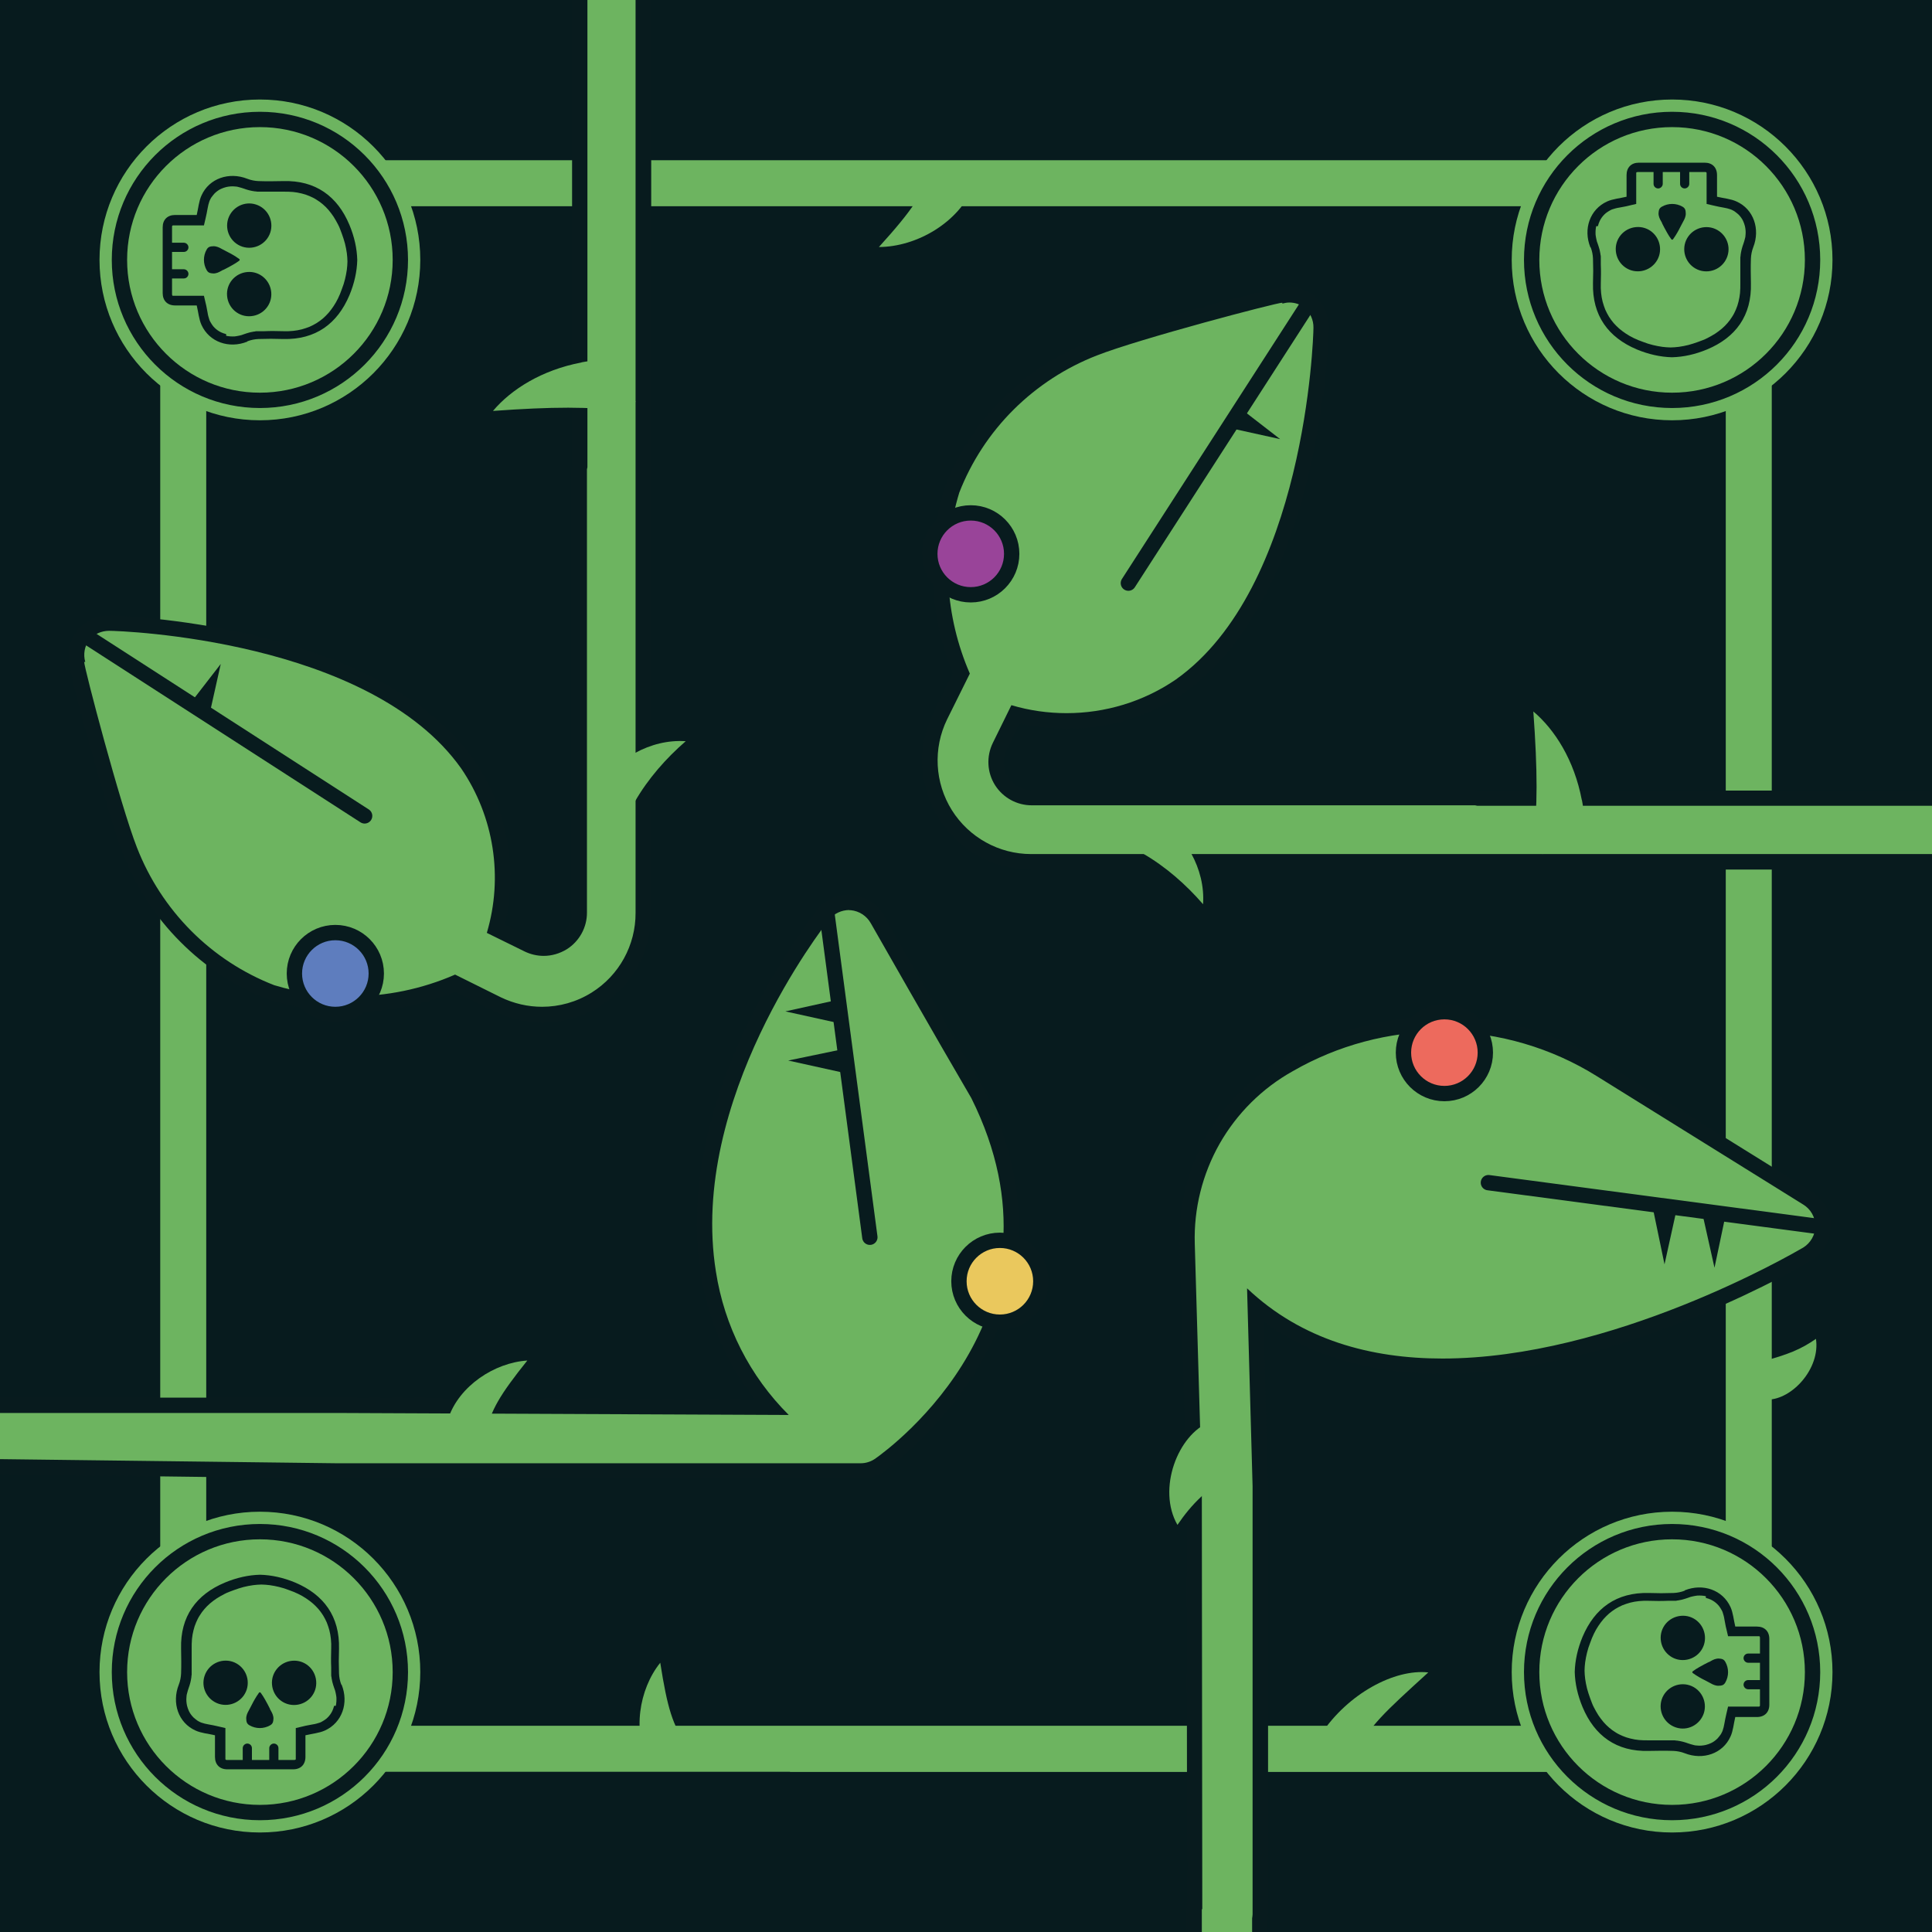
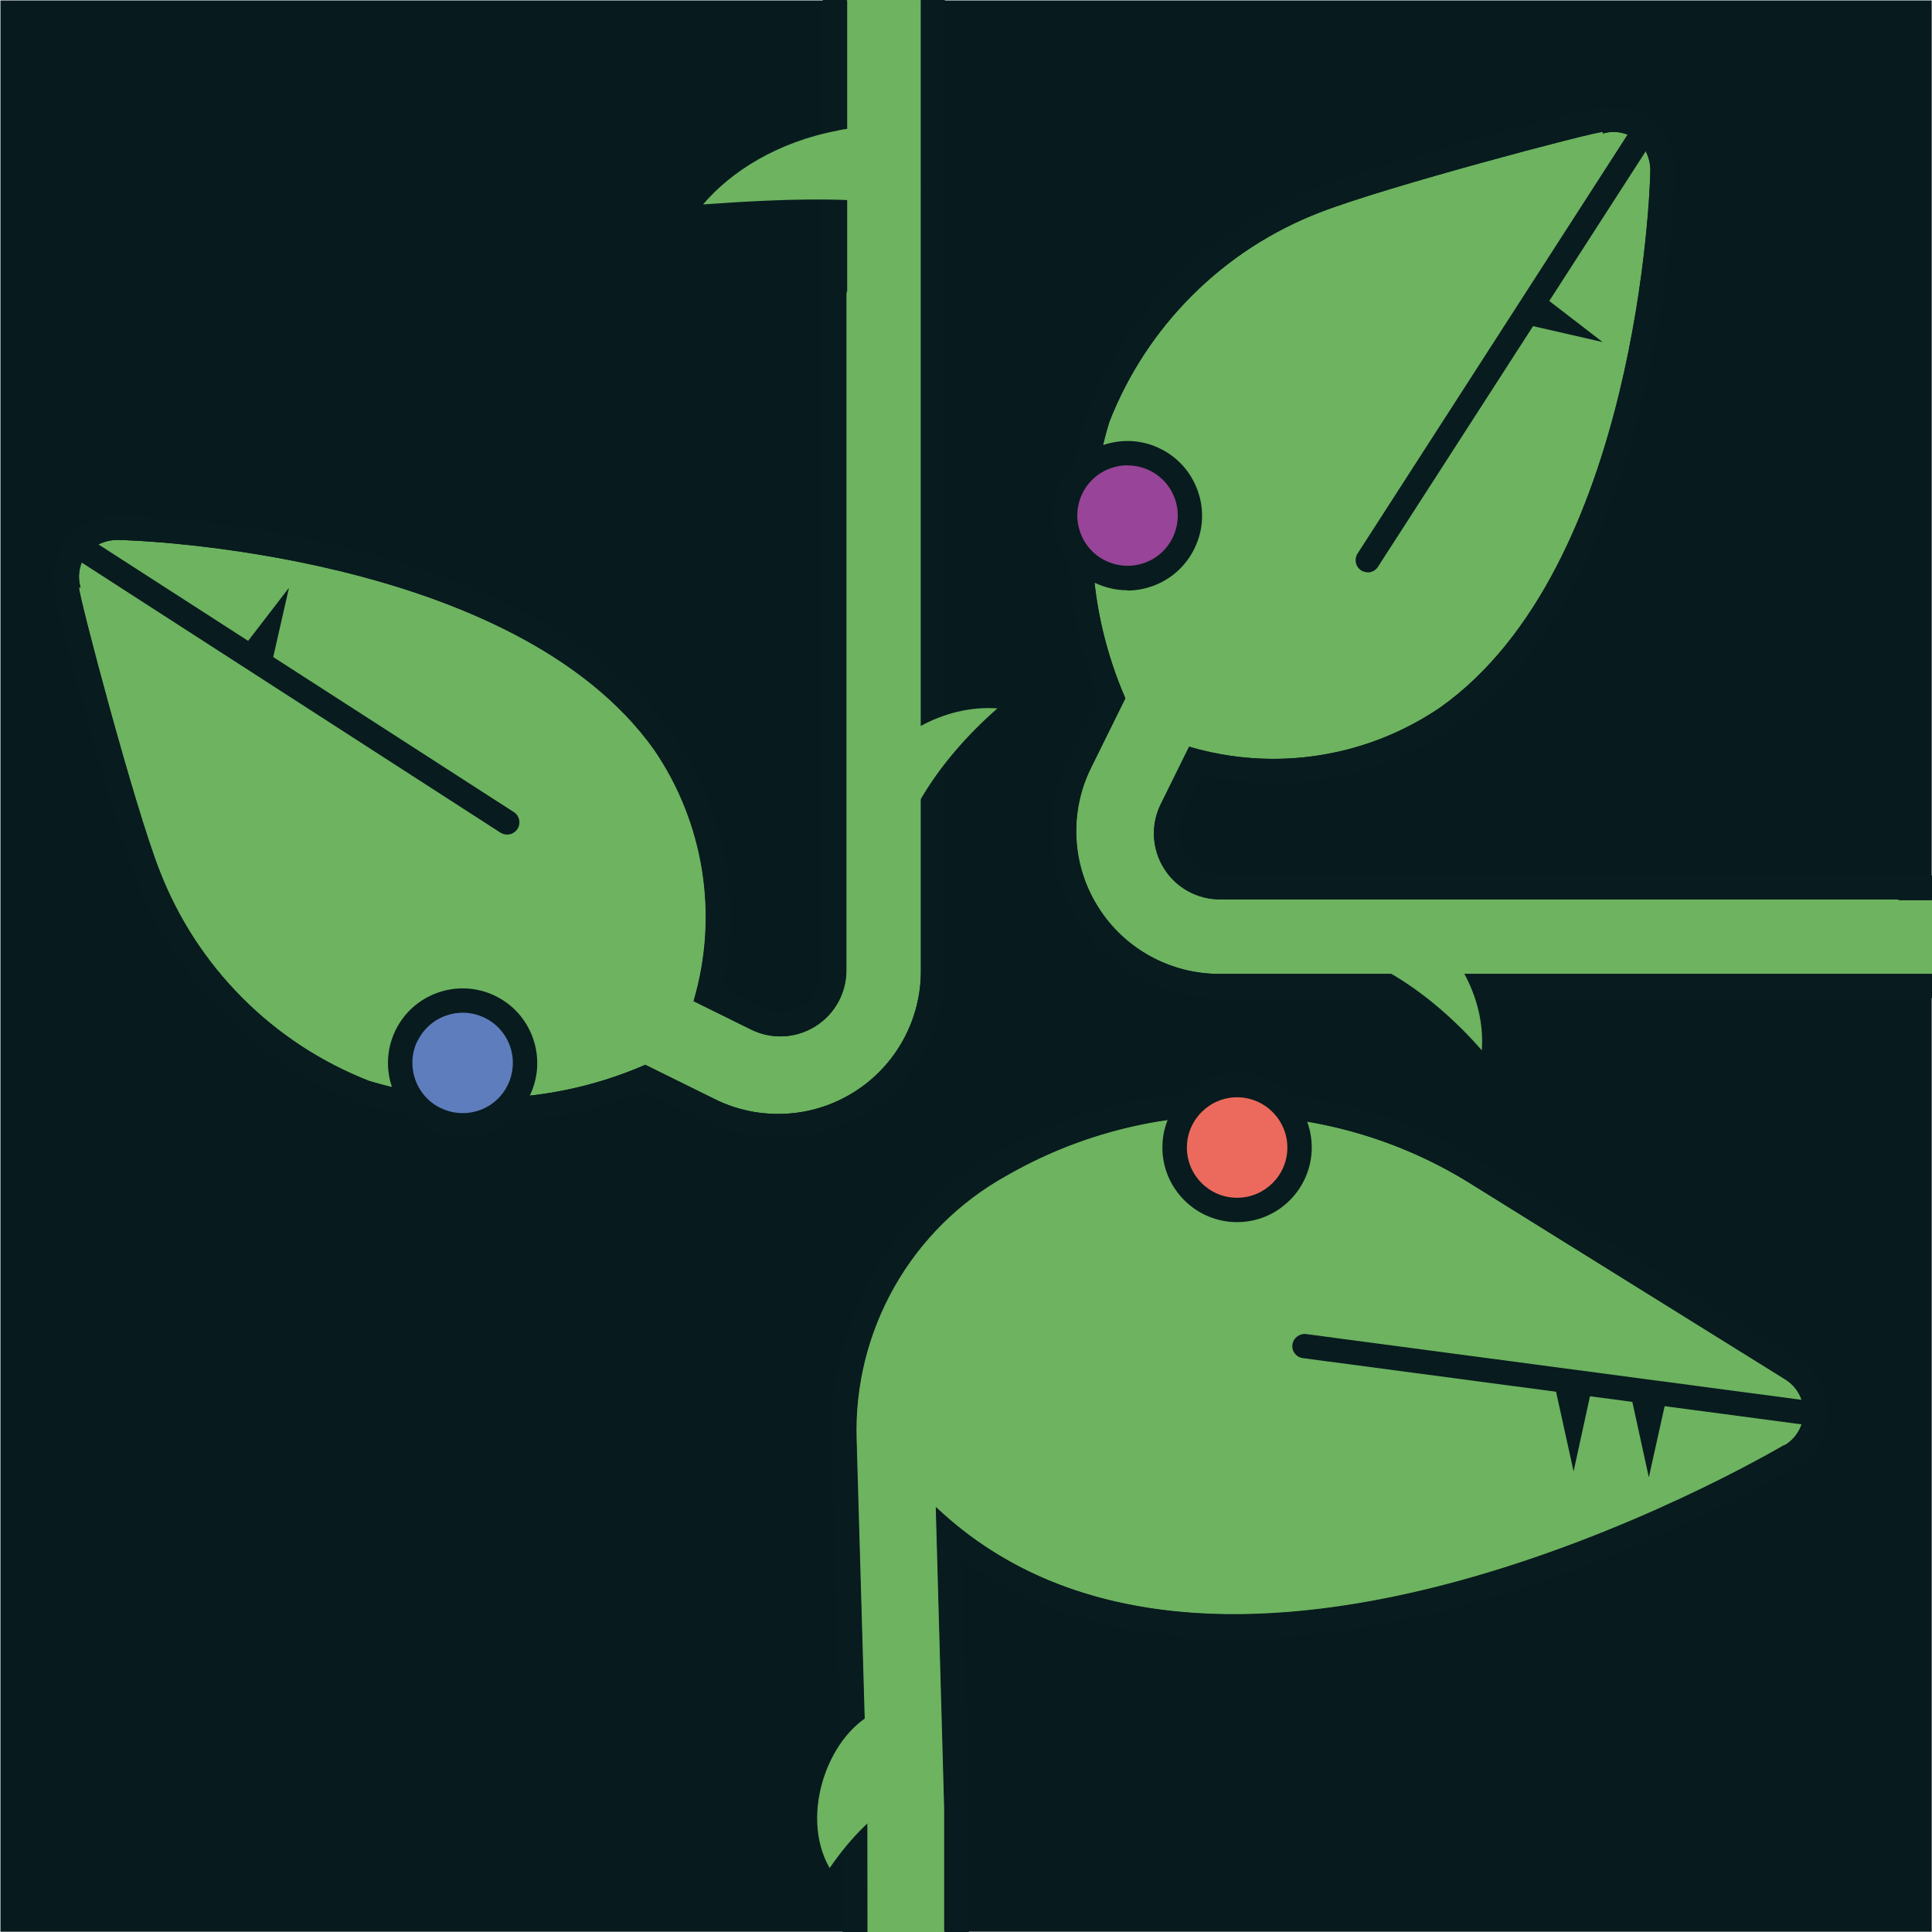
- <svg xmlns="http://www.w3.org/2000/svg" id="Layer_2" data-name="Layer 2" viewBox="0 0 126 126">
+ <svg xmlns="http://www.w3.org/2000/svg" id="Layer_2" data-name="Layer 2" viewBox="0 0 133.25 133.25">
  <defs>
    <style>
-       .cls-1, .cls-2, .cls-3, .cls-4 {
+       .cls-1 {
        fill: none;
      }

      .cls-2 {
-         stroke-linejoin: round;
+         fill: #5e7dbd;
      }

-       .cls-2, .cls-3 {
-         stroke-linecap: round;
+       .cls-3 {
+         fill: #984498;
      }

-       .cls-2, .cls-3, .cls-5, .cls-6, .cls-7, .cls-8, .cls-4 {
-         stroke: #081b1e;
+       .cls-4 {
+         fill: #ec6a5d;
+       }
+ 
+       .cls-5, .cls-6 {
+         fill: #6db360;
+       }
+ 
+       .cls-7 {
+         fill: #071b1e;
+       }
+ 
+       .cls-6 {
+         fill-rule: evenodd;
+       }
+ 
+       .cls-8 {
+         fill: #081b1e;
      }

      .cls-9 {
        clip-path: url(#clippath);
      }
- 
-       .cls-10 {
-         fill: #081b1e;
-       }
- 
-       .cls-11 {
-         fill: #071b1e;
-       }
- 
-       .cls-12, .cls-13 {
-         fill: #6db460;
-       }
- 
-       .cls-3, .cls-5, .cls-6, .cls-7, .cls-8, .cls-4 {
-         stroke-miterlimit: 10;
-       }
- 
-       .cls-5 {
-         fill: #949;
-       }
- 
-       .cls-6 {
-         fill: #ed6a5d;
-       }
- 
-       .cls-7 {
-         fill: #eac85d;
-       }
- 
-       .cls-8 {
-         fill: #5e7dbe;
-       }
- 
-       .cls-13 {
-         fill-rule: evenodd;
-       }
    </style>
    <clipPath id="clippath">
-       <path class="cls-1" d="m115.05,126H10.95c-6.05,0-10.95-4.9-10.95-10.95V10.95C0,4.9,4.9,0,10.95,0h104.1c6.05,0,10.95,4.9,10.95,10.95v104.1c0,6.05-4.9,10.95-10.95,10.95" />
+       <rect class="cls-1" width="133.25" height="133.25" />
    </clipPath>
  </defs>
-   <g id="Layer_1-2" data-name="Layer 1">
-     <g>
-       <rect class="cls-11" x="0" width="126" height="126" />
-       <path class="cls-12" d="m110.43,13.45c1.17,0,2.12.95,2.12,2.12v94.86c0,1.17-.95,2.12-2.12,2.12H15.57c-1.17,0-2.12-.95-2.12-2.12V15.57c0-1.17.95-2.12,2.12-2.12h94.86m0-3H15.57c-2.83,0-5.12,2.29-5.12,5.12v94.86c0,2.83,2.29,5.12,5.12,5.12h94.86c2.83,0,5.12-2.29,5.12-5.12V15.57c0-2.83-2.29-5.12-5.12-5.12h0Z" />
-       <g class="cls-9">
-         <polygon class="cls-12" points="51.52 115.55 101.25 115.55 100.47 114.55 51.52 114.55 51.52 115.55" />
-         <g>
-           <g>
-             <path class="cls-12" d="m21.91,95.93l-29.79-.36v-3.92h29.79l28.37.13c-2.17-2.48-3.58-5.48-4.09-8.76-1.83-11.35,7.1-22.85,7.48-23.34.43-.52,1.05-.82,1.71-.82h.12c.74.07,1.37.48,1.72,1.11.04.07,4.42,7.74,6.55,11.4,7.18,14.43-5.82,23.75-6.38,24.14-.35.27-.81.42-1.27.42H21.91Z" />
-             <path class="cls-10" d="m55.39,59.36s.06,0,.09,0c.55.05,1.04.37,1.31.85,0,0,4.39,7.71,6.56,11.41,6.89,13.84-5.25,22.79-6.23,23.48-.28.21-.63.33-.98.33-.01,0-.02,0-.03,0H21.91s-29.29-.36-29.29-.36v-2.92h29.29s29.53.13,29.53.13c-2.54-2.53-4.2-5.8-4.75-9.35-1.8-11.21,7.02-22.49,7.38-22.95.32-.4.81-.63,1.32-.63m0-1c-.81,0-1.58.36-2.09.99-.98,1.25-9.42,12.38-7.59,23.75.47,3.01,1.67,5.8,3.52,8.18l-26.31-.12h0s-1,0-1,0H-8.38v4.91h.99s29.29.37,29.29.37h34.2s0,0,0,0c.6,0,1.16-.19,1.61-.53.54-.38,13.88-9.95,6.53-24.72v-.03s-.03-.03-.03-.03c-2.14-3.66-6.51-11.33-6.55-11.4-.43-.76-1.21-1.27-2.09-1.35-.08,0-.13,0-.18,0h0Z" />
-           </g>
-           <line class="cls-3" x1="53.9" y1="59.36" x2="56.73" y2="80.69" />
-           <polygon class="cls-4" points="53.79 69.18 54.56 69.02 54.56 69.35 53.79 69.18" />
-           <polygon class="cls-4" points="53.54 65.96 54.31 65.79 54.31 66.13 53.54 65.96" />
-           <circle class="cls-7" cx="65.21" cy="83.56" r="2.67" />
-           <path class="cls-13" d="m34.39,88.73c-2.15.14-4.44,1.66-5.15,3.76.42.56.72,1.22.82,1.89.5-.41,1.04-.72,1.65-.94.27-1.43.88-2.46,2.68-4.71h0Z" />
-         </g>
-         <g>
-           <g>
-             <path class="cls-12" d="m77.88,154.3v-30.29h.03l-.03-27.06-.46-15.82c-.07-2.37.52-4.72,1.69-6.78,1.17-2.06,2.89-3.76,4.96-4.92,3-1.73,6.42-2.64,9.88-2.64h.33c3.58.06,7.09,1.09,10.13,2.98l13.44,8.36c.64.38,1.04,1.08,1.04,1.83s-.4,1.46-1.05,1.84c-2.14,1.23-13.21,7.3-23.78,7.3h0c-4.92,0-9.02-1.33-12.21-3.94l.33,11.74v27.95c0,.1-.01.19-.03.28v29.17h-4.28Z" />
-             <path class="cls-10" d="m93.96,67.28c.11,0,.21,0,.32,0,3.49.06,6.91,1.06,9.87,2.91l13.44,8.36c.5.3.8.83.8,1.41s-.31,1.11-.8,1.41c-.76.44-12.46,7.23-23.52,7.23-4.65,0-9.18-1.2-12.74-4.58l.36,12.89v27.94c0,.09-.02.17-.03.26v28.69h-3.28v-29.29h.03l-.03-27.56-.46-15.84c-.07-2.28.5-4.54,1.62-6.52,1.13-1.98,2.78-3.62,4.77-4.73,2.93-1.69,6.26-2.58,9.65-2.58m0-1h0c-3.56,0-7.06.94-10.14,2.71-2.14,1.19-3.92,2.96-5.14,5.1-1.22,2.14-1.82,4.58-1.75,7.04l.46,15.84.03,26.57-.03.97v30.29h5.28v-29.61c.02-.13.03-.24.03-.34v-27.94l-.3-10.71c3.15,2.26,7.06,3.4,11.68,3.4,10.7,0,21.87-6.13,24-7.36.83-.49,1.32-1.36,1.32-2.29s-.5-1.8-1.29-2.27l-13.43-8.35c-3.12-1.94-6.71-3-10.39-3.06-.11,0-.22,0-.34,0h0Z" />
-           </g>
-           <line class="cls-3" x1="118.4" y1="79.96" x2="97.07" y2="77.13" />
-           <polygon class="cls-4" points="108.57 80.07 108.74 79.3 108.41 79.3 108.57 80.07" />
-           <polygon class="cls-4" points="111.8 80.32 111.96 79.56 111.63 79.56 111.8 80.32" />
-           <circle class="cls-6" cx="94.2" cy="68.65" r="2.67" />
-           <path class="cls-13" d="m76.79,99.45c.45-.66.94-1.27,1.55-1.84.48-.45,1-.88,1.59-1.33l-1.02-3.55c-2.09.82-3.46,4.38-2.12,6.72h0Z" />
-         </g>
-         <g>
-           <g>
-             <path class="cls-12" d="m35.36,66.17c-1,0-2.01-.23-2.91-.68l-2.78-1.38c-2.17.91-4.47,1.37-6.83,1.37-1.73,0-3.45-.25-5.11-.76-2.15-.84-4.03-2.07-5.63-3.68-1.6-1.6-2.83-3.49-3.64-5.61-1.04-2.66-3.48-11.75-3.48-12.28v-.52c.01-.44.16-.87.43-1.23.44-.51,1.05-.79,1.69-.79.19,0,17.15.4,23.38,9.2,2.16,3.17,2.82,7.06,1.86,10.75l2.09,1.03c.32.16.67.24,1.02.24.44,0,.87-.12,1.24-.36.69-.43,1.09-1.18,1.08-1.99v-28.97l.04-.15V-.3s4.14-2.2,4.14-2.2v62.04c.01,2.3-1.14,4.4-3.09,5.63-1.05.66-2.26,1.01-3.5,1.01Z" />
-             <path class="cls-10" d="m41.45-1.67v61.2c.01,2.11-1.07,4.08-2.86,5.2-.99.62-2.11.93-3.24.93-.92,0-1.84-.21-2.69-.62l-2.98-1.48c-2.17.95-4.5,1.42-6.84,1.42-1.67,0-3.34-.24-4.96-.73-2.03-.79-3.88-2-5.42-3.55-1.54-1.55-2.74-3.4-3.53-5.43-1.08-2.75-3.44-11.71-3.44-12.1h.07c-.14-.49-.05-1.03.26-1.44.32-.38.8-.59,1.29-.59,0,0,.01,0,.02,0,.75,0,16.99.56,22.95,8.98,2.14,3.14,2.75,7.08,1.67,10.72l2.46,1.21c.39.19.82.29,1.25.29.52,0,1.04-.15,1.5-.43.83-.52,1.33-1.44,1.32-2.41v-28.89s.02-.09.03-.14V0l3.15-1.67m1-1.66l-1.47.78-3.15,1.67-.53.28v30.95c-.01.07-.03.15-.03.25v28.9c0,.64-.32,1.23-.85,1.57-.29.18-.63.28-.97.28-.28,0-.56-.06-.8-.19l-1.73-.85c.86-3.71.14-7.58-2.02-10.75-6.39-9.02-23.61-9.42-23.78-9.42h0c-.81,0-1.55.34-2.07.94l-.02.03-.02.03c-.23.3-.38.65-.46,1.01h-.06s0,1.03,0,1.03c0,.76,2.57,10.07,3.51,12.47.84,2.17,2.1,4.12,3.75,5.77,1.65,1.66,3.59,2.93,5.77,3.78h.04s.04.03.04.03c1.71.52,3.47.78,5.25.78,2.35,0,4.64-.45,6.81-1.32l2.57,1.27c.97.48,2.05.73,3.13.73,1.34,0,2.64-.37,3.77-1.08,2.1-1.31,3.34-3.58,3.33-6.05v-18.7s0-42.49,0-42.49v-1.66h0Z" />
-           </g>
-           <line class="cls-2" x1="5.7" y1="41.55" x2="23.78" y2="53.21" />
-           <polygon class="cls-4" points="13.42 45.38 12.94 46 13.25 46.14 13.42 45.38" />
-           <circle class="cls-8" cx="21.87" cy="63.49" r="2.67" />
-           <path class="cls-13" d="m37.92,23.64c-2.59.49-4.59,1.76-5.77,3.16,3.86-.28,6.41-.29,8.45.02.26-.22.55-.42.86-.62-1.17-.71-2.15-1.6-2.95-2.65-.23.01-.4.05-.58.08h0Z" />
-           <path class="cls-13" d="m44.73,48.34c-2.33-.16-4.56,1.18-5.84,3.08.07.3.13.59.13.85h2.39c.85-1.48,2.03-2.82,3.31-3.93h0Z" />
-         </g>
-         <g>
-           <g>
-             <path class="cls-12" d="m67.23,56.2c-2.29,0-4.38-1.16-5.59-3.09-1.22-1.95-1.35-4.35-.33-6.41l1.37-2.78c-1.58-3.78-1.8-8.01-.62-11.93.84-2.15,2.07-4.03,3.68-5.63,1.61-1.6,3.49-2.83,5.61-3.64,2.66-1.04,11.75-3.48,12.28-3.48h.52,0c.44.01.87.16,1.23.43.52.45.8,1.07.79,1.72,0,.16-.4,17.12-9.2,23.36-2.2,1.5-4.76,2.29-7.41,2.29-1.13,0-2.25-.14-3.33-.43l-1.03,2.09c-.35.72-.31,1.58.12,2.26.43.68,1.16,1.08,1.96,1.08h28.99l.15.04h30.34s0,4.14,0,4.14h-59.51Z" />
-             <path class="cls-10" d="m83.63,19.73v.07c.15-.04.3-.07.46-.07.35,0,.7.11.98.33.38.33.6.81.59,1.31,0,.75-.56,16.99-8.98,22.95-2.12,1.45-4.61,2.19-7.12,2.19-1.21,0-2.42-.17-3.6-.52l-1.21,2.46c-.43.88-.38,1.92.14,2.75.52.82,1.42,1.32,2.39,1.32,0,0,.02,0,.03,0h28.89s.09.02.14.03h29.92v3.15h-58.98s-.02,0-.03,0c-2.1,0-4.05-1.08-5.17-2.86-1.12-1.79-1.24-4.03-.31-5.93l1.48-2.98c-1.62-3.73-1.87-7.91-.69-11.8.79-2.03,2-3.88,3.55-5.42,1.55-1.54,3.4-2.74,5.43-3.53,2.75-1.08,11.71-3.44,12.1-3.44m1.03-1h-1.03c-.76,0-10.07,2.57-12.47,3.51-2.17.84-4.12,2.1-5.77,3.75-1.66,1.65-2.93,3.59-3.78,5.77v.04s-.03.04-.03.04c-1.2,3.96-1,8.23.55,12.06l-1.27,2.57c-1.09,2.23-.96,4.8.36,6.9,1.31,2.08,3.55,3.33,6.02,3.33h18.74s40.27,0,40.27,0h1v-5.15h-30.8c-.07-.01-.15-.03-.25-.03h-28.9s0,0,0,0c-.66,0-1.23-.32-1.57-.85-.33-.53-.37-1.21-.09-1.77l.85-1.73c1,.23,2.03.35,3.06.35,2.75,0,5.41-.82,7.69-2.37,9.02-6.39,9.42-23.61,9.42-23.78,0-.79-.33-1.55-.94-2.07l-.03-.02-.03-.02c-.3-.23-.65-.38-1.01-.47v-.06h0Z" />
-           </g>
-           <line class="cls-2" x1="85.25" y1="19.94" x2="73.59" y2="38.03" />
-           <polygon class="cls-4" points="81.42 27.67 80.8 27.19 80.65 27.5 81.42 27.67" />
-           <circle class="cls-5" cx="63.31" cy="36.12" r="2.67" />
-           <path class="cls-13" d="m103.16,52.17c-.49-2.59-1.76-4.59-3.16-5.77.28,3.86.29,6.41-.02,8.45.22.26.42.55.62.86.71-1.17,1.6-2.15,2.65-2.95-.01-.23-.05-.4-.08-.58h0Z" />
-           <path class="cls-13" d="m78.46,58.98c.16-2.33-1.18-4.56-3.08-5.84-.3.07-.59.13-.85.13v2.39c1.48.85,2.82,2.03,3.93,3.31h0Z" />
-         </g>
-       </g>
-       <path class="cls-13" d="m43.06,108.44c-1.4,1.74-1.83,4.56-.72,6.57.72.08.81-.96,1.39-.56.03-.67.8-.04,1.06-.67-.91-1.2-1.27-2.4-1.73-5.34h0Z" />
-       <path class="cls-13" d="m93.14,109.07c-2.19-.23-5.22,1.37-6.99,4.04.12.84,1.06.26.82,1.19.7-.45.7.24,1.42.06.99-1.86,1.84-2.63,4.76-5.29h0Z" />
-       <path class="cls-13" d="m57.32,16.11c2.48-.01,5.21-1.61,6.17-3.97-.44-.68-1.39-.03-1.46-.81-.6.44-.6-.66-1.32-.44-.4,1.62-1.17,2.77-3.39,5.22h0Z" />
-       <path class="cls-13" d="m118.44,87.31c-.47.33-.96.61-1.52.84-.44.18-.9.33-1.41.48l-.23,2.65c1.61-.01,3.45-2.05,3.15-3.97h0Z" />
+   <g id="_of_Tiles" data-name="# of Tiles">
+     <g class="cls-9">
+       <rect class="cls-7" x=".03" y=".03" width="133.2" height="133.2" />
      <g>
-         <circle class="cls-12" cx="16.95" cy="16.95" r="10.46" />
-         <g>
-           <g>
-             <path class="cls-11" d="m16.13,22.26c.23-.09.48-.14.73-.15.54-.02,1.07-.02,1.61,0,2.11.05,3.53-.99,4.32-2.86.32-.77.49-1.54.51-2.29-.02-.76-.19-1.52-.51-2.29-.78-1.87-2.21-2.92-4.32-2.86-.54.01-1.07.02-1.61,0-.24-.01-.5-.06-.73-.15-1.19-.47-2.49-.03-2.99,1.09-.17.37-.2.8-.31,1.27-.45,0-.93,0-1.41,0-.5,0-.81.31-.81.8,0,.72,0,1.43,0,2.15,0,.72,0,1.43,0,2.15,0,.49.31.8.81.8.48,0,.97,0,1.41,0,.11.46.14.89.31,1.27.51,1.12,1.8,1.57,2.99,1.09h0Zm-1.38-.47c-.12-.03-.23-.07-.34-.12-.08-.04-.15-.08-.22-.13s-.14-.11-.2-.17c-.06-.06-.12-.13-.17-.21-.05-.08-.1-.16-.14-.24-.01-.03-.02-.05-.03-.08-.02-.06-.04-.13-.06-.2-.02-.08-.04-.16-.05-.24-.02-.11-.04-.22-.06-.32-.02-.11-.04-.21-.07-.32-.04-.16-.07-.31-.11-.47h-.48c-.12,0-.23,0-.35,0-.12,0-.23,0-.35,0h-.36c-.12,0-.24,0-.36,0,0,0-.01,0-.02,0,0,0-.01,0-.02,0-.01,0-.03,0-.04,0,0,0,0,0-.01,0s0,0-.01,0c0,0-.01,0-.02,0,0,0-.02,0-.03-.01,0,0,0,0-.01,0s0,0,0-.01c0,0,0-.01-.01-.02,0-.01,0-.03-.01-.04,0-.02,0-.05,0-.07,0-.33,0-.65,0-.98h.77c.17,0,.3-.14.3-.3s-.14-.3-.3-.3h-.77v-1.13h.77c.17,0,.3-.14.3-.3s-.14-.3-.3-.3h-.77c0-.33,0-.65,0-.98,0-.02,0-.05,0-.07,0-.02,0-.03.01-.04,0,0,0-.02.01-.02,0,0,0,0,0-.01,0,0,0,0,.01,0,0,0,.02,0,.03-.01,0,0,.01,0,.02,0,0,0,0,0,.01,0s0,0,.01,0c.01,0,.03,0,.04,0,0,0,.01,0,.02,0s.01,0,.02,0c.12,0,.24,0,.36,0h.36c.12,0,.23,0,.35,0s.23,0,.35,0h.48c.04-.16.07-.31.11-.47.02-.11.05-.21.07-.32.02-.11.04-.22.06-.32.02-.08.03-.16.05-.24.02-.07.04-.13.06-.2.01-.03.02-.06.03-.08.04-.08.08-.17.14-.24.05-.07.11-.14.17-.21.06-.06.13-.12.2-.17s.15-.1.22-.13c.11-.05.22-.09.34-.12.18-.04.37-.06.56-.04.1,0,.2.02.29.05.1.02.2.06.3.09.11.04.23.08.35.11.06.01.12.03.18.04.06.01.12.02.18.03.06,0,.12.01.17.02.01,0,.03,0,.04,0,.04,0,.08,0,.12,0,.1,0,.21,0,.31,0,.41,0,.82,0,1.23,0,.21,0,.42,0,.63.02.19.02.38.05.57.1.17.04.35.1.51.17.16.07.31.14.46.24.15.09.28.19.41.3.13.11.26.24.37.37.12.14.23.29.33.44.11.17.2.34.29.51.05.09.09.19.13.29.02.05.04.1.06.16.02.05.04.11.06.16.08.21.14.42.2.63.05.2.09.41.12.62.02.18.04.36.04.54,0,.18-.02.36-.04.54-.03.21-.07.42-.12.62-.05.21-.12.43-.2.63-.02.05-.04.11-.06.16s-.04.11-.06.16c-.04.1-.08.19-.13.29-.09.18-.18.35-.29.51-.1.15-.21.3-.33.44-.12.13-.24.26-.37.37-.13.11-.27.21-.41.3-.15.09-.3.17-.46.24-.17.07-.34.12-.51.17-.19.05-.38.08-.57.1-.21.02-.42.03-.63.02-.41-.01-.82-.02-1.23,0-.1,0-.21,0-.31,0-.04,0-.08,0-.12,0-.01,0-.03,0-.04,0-.06,0-.12,0-.17.02-.06,0-.12.02-.18.03-.06.01-.12.02-.18.04-.12.03-.23.07-.35.11-.1.04-.19.07-.3.09-.1.02-.2.04-.29.05-.19.01-.38,0-.56-.04h0Z" />
-             <path class="cls-11" d="m17.63,15.16c.24-.76-.17-1.57-.93-1.82s-1.57.17-1.82.93c-.24.76.17,1.57.93,1.82.76.24,1.57-.17,1.82-.93Z" />
-             <path class="cls-11" d="m16.37,20.62c-.8.07-1.49-.52-1.56-1.32-.07-.8.52-1.49,1.32-1.56.8-.07,1.49.53,1.56,1.32.07.8-.52,1.49-1.32,1.56" />
-             <path class="cls-11" d="m14.55,17.61c.21-.11.42-.21.62-.33.14-.08.29-.17.42-.27.06-.04.06-.09,0-.13-.14-.1-.28-.19-.42-.27-.2-.12-.41-.21-.62-.33-.16-.09-.32-.18-.49-.21-.09-.02-.19-.01-.29,0-.14.02-.22.08-.29.2-.24.42-.24.93,0,1.35.07.12.15.18.29.2.1.02.2.02.29,0,.17-.03.33-.13.49-.22h0Z" />
-           </g>
-           <circle class="cls-4" cx="16.95" cy="16.95" r="9.16" />
-         </g>
+         <path class="cls-5" d="M123.09,99.67c.8-.48,1.3-1.34,1.3-2.28s-.49-1.8-1.3-2.28l-21.7-13.5c-4.79-2.98-10.3-4.6-15.94-4.69-5.64-.09-11.2,1.34-16.08,4.16-3.22,1.79-5.88,4.43-7.7,7.63-1.82,3.2-2.73,6.84-2.62,10.52l.74,25.56.05,44.48h-.06v12.75h5.29v-11.78c.02-.14.05-.27.05-.41v-45.09l-.58-20.8c19.42,18.42,56.79-3.28,58.53-4.29Z" />
+         <path class="cls-8" d="M84.94,76.93c.17,0,.34,0,.52,0,5.64.09,11.15,1.71,15.94,4.69l21.7,13.5c.8.48,1.3,1.34,1.3,2.28s-.49,1.8-1.3,2.28c-1.23.71-20.12,11.67-37.96,11.67-7.5,0-14.82-1.94-20.57-7.39l.58,20.8v45.09c0,.14-.03.28-.05.41v11.78h-5.29v-12.75h.06l-.05-44.48-.74-25.56c-.11-3.68.8-7.32,2.62-10.52,1.82-3.2,4.48-5.84,7.7-7.63,4.74-2.73,10.11-4.17,15.57-4.17M84.94,75.25h0c-5.75,0-11.43,1.52-16.41,4.39-3.46,1.93-6.35,4.79-8.32,8.26-1.97,3.47-2.95,7.41-2.84,11.4l.74,25.56.05,42.81-.05,1.62v14.44h8.66v-13.32c.04-.21.05-.38.05-.56v-45.09l-.48-17.16c5.07,3.6,11.37,5.43,18.78,5.43,17.28,0,35.33-9.9,38.77-11.88,1.36-.81,2.17-2.23,2.17-3.75s-.81-2.95-2.12-3.72l-21.67-13.48c-5.05-3.14-10.86-4.85-16.8-4.94-.18,0-.36,0-.54,0h0Z" />
+         <path class="cls-8" d="M124.39,98.24s-.08,0-.11,0l-34.42-4.57c-.46-.06-.79-.48-.72-.94.06-.46.51-.78.94-.72l34.42,4.57c.46.06.79.48.72.94-.06.42-.42.73-.83.73Z" />
+         <polygon class="cls-8" points="108.53 101.48 107.21 95.48 109.84 95.48 108.53 101.48" />
+         <polygon class="cls-8" points="113.72 101.89 112.41 95.9 115.05 95.9 113.72 101.89" />
+         <circle class="cls-4" cx="85.32" cy="79.14" r="4.31" />
+         <path class="cls-8" d="M85.32,84.29c-2.84,0-5.15-2.31-5.15-5.15s2.31-5.15,5.15-5.15,5.15,2.31,5.15,5.15-2.31,5.15-5.15,5.15ZM85.32,75.68c-1.91,0-3.46,1.56-3.46,3.47s1.55,3.46,3.46,3.46,3.47-1.55,3.47-3.46-1.56-3.47-3.47-3.47Z" />
+         <path class="cls-6" d="M57.22,128.84c.73-1.06,1.52-2.04,2.5-2.98.78-.73,1.62-1.42,2.57-2.14l-1.65-5.73c-3.37,1.32-5.59,7.07-3.42,10.85h0Z" />
      </g>
      <g>
-         <circle class="cls-12" cx="109.05" cy="16.95" r="10.46" />
-         <g>
-           <g>
-             <path class="cls-11" d="m103.74,16.13c.09.23.14.48.15.73.02.54.02,1.07,0,1.61-.05,2.11.99,3.53,2.86,4.32.77.32,1.54.49,2.29.51.76-.02,1.52-.19,2.29-.51,1.87-.78,2.92-2.21,2.86-4.32-.01-.54-.02-1.07,0-1.61.01-.24.06-.5.15-.73.47-1.19.03-2.49-1.09-2.99-.37-.17-.8-.2-1.27-.31,0-.45,0-.93,0-1.41,0-.5-.31-.81-.8-.81-.72,0-1.43,0-2.15,0-.72,0-1.43,0-2.15,0-.49,0-.8.31-.8.81,0,.48,0,.97,0,1.41-.46.11-.89.14-1.27.31-1.12.51-1.57,1.8-1.09,2.99h0Zm.47-1.38c.03-.12.07-.23.12-.34.04-.08.08-.15.13-.22s.11-.14.17-.2c.06-.06.13-.12.21-.17.08-.05.16-.1.24-.14.03-.01.05-.02.08-.03.06-.02.13-.04.2-.06.08-.02.16-.04.24-.05.11-.02.22-.04.32-.06.11-.02.21-.04.32-.07.16-.04.31-.07.47-.11v-.48c0-.12,0-.23,0-.35,0-.12,0-.23,0-.35v-.36c0-.12,0-.24,0-.36,0,0,0-.01,0-.02,0,0,0-.01,0-.02,0-.01,0-.03,0-.04,0,0,0,0,0-.01s0,0,0-.01c0,0,0-.01,0-.02,0,0,0-.02.01-.03,0,0,0,0,0-.01s0,0,.01,0c0,0,.01,0,.02-.01.01,0,.03,0,.04-.01.02,0,.05,0,.07,0,.33,0,.65,0,.98,0v.77c0,.17.14.3.3.3s.3-.14.3-.3v-.77h1.13v.77c0,.17.14.3.3.3s.3-.14.3-.3v-.77c.33,0,.65,0,.98,0,.02,0,.05,0,.07,0,.02,0,.03,0,.04.01,0,0,.02,0,.02.01,0,0,0,0,.01,0,0,0,0,0,0,.01,0,0,0,.02.01.03,0,0,0,.01,0,.02,0,0,0,0,0,.01s0,0,0,.01c0,.01,0,.03,0,.04,0,0,0,.01,0,.02s0,.01,0,.02c0,.12,0,.24,0,.36v.36c0,.12,0,.23,0,.35s0,.23,0,.35v.48c.16.04.31.07.47.11.11.02.21.05.32.07.11.02.22.04.32.06.08.02.16.03.24.05.07.02.13.04.2.06.03.01.06.02.08.03.08.04.17.08.24.14.07.05.14.11.21.17.06.06.12.13.17.2s.1.15.13.22c.05.11.09.22.12.34.04.18.06.37.04.56,0,.1-.02.2-.05.29-.02.1-.06.2-.09.3-.04.11-.08.23-.11.35-.01.06-.03.12-.04.18-.01.06-.02.12-.03.18,0,.06-.01.12-.02.17,0,.01,0,.03,0,.04,0,.04,0,.08,0,.12,0,.1,0,.21,0,.31,0,.41,0,.82,0,1.23,0,.21,0,.42-.02.63-.02.19-.05.38-.1.57-.04.17-.1.35-.17.51-.07.16-.14.31-.24.46-.09.15-.19.28-.3.41-.11.13-.24.26-.37.37-.14.12-.29.23-.44.33-.17.11-.34.2-.51.29-.09.05-.19.09-.29.13-.05.02-.1.04-.16.06-.05.02-.11.04-.16.06-.21.08-.42.14-.63.2-.2.05-.41.09-.62.12-.18.02-.36.04-.54.04-.18,0-.36-.02-.54-.04-.21-.03-.42-.07-.62-.12-.21-.05-.43-.12-.63-.2-.05-.02-.11-.04-.16-.06s-.11-.04-.16-.06c-.1-.04-.19-.08-.29-.13-.18-.09-.35-.18-.51-.29-.15-.1-.3-.21-.44-.33-.13-.12-.26-.24-.37-.37-.11-.13-.21-.27-.3-.41-.09-.15-.17-.3-.24-.46-.07-.17-.12-.34-.17-.51-.05-.19-.08-.38-.1-.57-.02-.21-.03-.42-.02-.63.01-.41.02-.82,0-1.23,0-.1,0-.21,0-.31,0-.04,0-.08,0-.12,0-.01,0-.03,0-.04,0-.06,0-.12-.02-.17,0-.06-.02-.12-.03-.18-.01-.06-.02-.12-.04-.18-.03-.12-.07-.23-.11-.35-.04-.1-.07-.19-.09-.3-.02-.1-.04-.2-.05-.29-.01-.19,0-.38.04-.56h0Z" />
-             <path class="cls-11" d="m110.84,17.63c.76.24,1.57-.17,1.82-.93s-.17-1.57-.93-1.82c-.76-.24-1.57.17-1.82.93-.24.76.17,1.57.93,1.82Z" />
-             <path class="cls-11" d="m105.38,16.37c-.07-.8.52-1.49,1.32-1.56.8-.07,1.49.52,1.56,1.32.07.8-.53,1.49-1.32,1.56-.8.07-1.49-.52-1.56-1.32" />
-             <path class="cls-11" d="m108.39,14.55c.11.21.21.42.33.62.08.14.17.29.27.42.04.06.09.06.13,0,.1-.14.19-.28.27-.42.12-.2.21-.41.33-.62.09-.16.18-.32.21-.49.02-.09.01-.19,0-.29-.02-.14-.08-.22-.2-.29-.42-.24-.93-.24-1.35,0-.12.07-.18.15-.2.29-.02.1-.02.2,0,.29.03.17.13.33.22.49h0Z" />
-           </g>
-           <circle class="cls-4" cx="109.05" cy="16.95" r="9.16" />
-         </g>
+         <path class="cls-5" d="M5.45,40.52c0,.64,3.81,15.08,5.56,19.53,1.27,3.29,3.21,6.27,5.7,8.77,2.49,2.5,5.47,4.45,8.75,5.73,6.28,1.9,13.03,1.51,19.05-1.11l4.82,2.38c3.06,1.5,6.68,1.32,9.57-.5,2.89-1.81,4.63-4.99,4.62-8.4v-30.2h0V-39.51h-5.09V20.03c0,.08-.05.14-.05.22v46.63c.02,1.58-.79,3.06-2.13,3.9-1.34.84-3.02.93-4.43.23l-3.97-1.96c1.74-5.88.75-12.24-2.7-17.31-9.63-13.6-35.83-14.5-37.05-14.5-.81,0-1.59.34-2.12.95-.5.67-.66,1.53-.42,2.33h-.11Z" />
+         <path class="cls-8" d="M63.51-39.51v106.44c.02,3.41-1.73,6.59-4.62,8.4-1.59,1-3.41,1.5-5.23,1.5-1.48,0-2.97-.33-4.34-1.01l-4.82-2.38c-3.51,1.53-7.27,2.3-11.04,2.3-2.69,0-5.39-.39-8.01-1.19-3.28-1.28-6.26-3.23-8.75-5.73-2.49-2.5-4.43-5.48-5.7-8.77-1.75-4.45-5.56-18.89-5.56-19.53h.11c-.23-.8-.08-1.66.42-2.33.52-.61,1.28-.95,2.08-.95.01,0,.02,0,.03,0,1.22,0,27.41.9,37.05,14.5,3.45,5.07,4.44,11.42,2.7,17.31l3.97,1.96c.64.31,1.32.47,2.01.47.84,0,1.69-.23,2.42-.7,1.34-.84,2.14-2.32,2.13-3.9V20.25c0-.08.04-.15.05-.22v-59.54h5.09M65.19-41.19h-8.45V19.82c-.02.11-.05.24-.05.4v46.65c0,1.01-.5,1.95-1.34,2.47-.46.29-.99.44-1.53.44-.44,0-.88-.1-1.27-.3l-2.74-1.35c1.37-5.99.2-12.24-3.28-17.35-10.33-14.58-38.16-15.24-38.44-15.24h0c-1.32,0-2.55.56-3.39,1.53l-.04.04-.03.05c-.36.48-.61,1.03-.75,1.61h-.12s0,1.73,0,1.73c0,1.24,4.15,16.28,5.67,20.14,1.36,3.52,3.4,6.66,6.07,9.34,2.67,2.68,5.81,4.73,9.33,6.11l.06.02.06.02c2.76.83,5.62,1.26,8.5,1.26,3.79,0,7.48-.72,10.98-2.13l4.13,2.04c1.58.77,3.33,1.18,5.09,1.18,2.17,0,4.29-.61,6.12-1.76,3.41-2.13,5.43-5.81,5.4-9.83V-41.19h0Z" />
+         <path class="cls-8" d="M34.98,57.56c-.16,0-.32-.04-.46-.13L5.34,38.61c-.39-.25-.5-.77-.25-1.16.25-.39.78-.5,1.16-.25l29.19,18.81c.39.25.5.77.25,1.16-.16.25-.43.39-.71.39Z" />
+         <polygon class="cls-8" points="18.57 46.52 16.19 45.4 19.93 40.54 18.57 46.52" />
+         <circle class="cls-2" cx="31.9" cy="73.31" r="4.31" />
+         <path class="cls-8" d="M31.9,78.46c-.73,0-1.48-.16-2.19-.49-2.57-1.21-3.67-4.29-2.46-6.85h0c1.21-2.57,4.29-3.67,6.85-2.46,1.25.59,2.18,1.62,2.65,2.92.46,1.29.4,2.69-.19,3.94-.88,1.86-2.73,2.95-4.66,2.95ZM28.77,71.83c-.81,1.73-.07,3.8,1.66,4.61.84.39,1.78.44,2.65.13.87-.31,1.57-.95,1.96-1.78s.44-1.78.13-2.65c-.31-.87-.95-1.57-1.78-1.96-1.73-.82-3.8-.07-4.61,1.66h0Z" />
+         <path class="cls-6" d="M57.81,9c-4.18.78-7.41,2.84-9.32,5.1,6.22-.45,10.35-.47,13.63.03.41-.35.9-.67,1.38-1-1.88-1.14-3.46-2.59-4.76-4.27-.36.02-.65.08-.93.13h0Z" />
+         <path class="cls-6" d="M68.8,48.86c-3.76-.27-7.36,1.91-9.42,4.97.11.48.21.95.21,1.38h3.86c1.37-2.38,3.28-4.55,5.34-6.35h0Z" />
      </g>
      <g>
-         <circle class="cls-12" cx="109.05" cy="109.05" r="10.46" />
-         <g>
-           <g>
-             <path class="cls-11" d="m109.87,103.74c-.23.09-.48.14-.73.15-.54.02-1.07.02-1.61,0-2.11-.05-3.53.99-4.32,2.86-.32.77-.49,1.54-.51,2.29.02.76.19,1.52.51,2.29.78,1.87,2.21,2.92,4.32,2.86.54-.01,1.07-.02,1.61,0,.24.01.5.06.73.15,1.19.47,2.49.03,2.99-1.09.17-.37.2-.8.31-1.27.45,0,.93,0,1.41,0,.5,0,.81-.31.81-.8,0-.72,0-1.43,0-2.15,0-.72,0-1.43,0-2.15,0-.49-.31-.8-.81-.8-.48,0-.97,0-1.41,0-.11-.46-.14-.89-.31-1.27-.51-1.12-1.8-1.57-2.99-1.09h0Zm1.38.47c.12.03.23.07.34.12.08.04.15.08.22.13s.14.11.2.17c.06.06.12.13.17.21.05.08.1.16.14.24.01.03.02.05.03.08.02.06.04.13.06.2.02.08.04.16.05.24.02.11.04.22.06.32.02.11.04.21.07.32.04.16.07.31.11.47h.48c.12,0,.23,0,.35,0,.12,0,.23,0,.35,0h.36c.12,0,.24,0,.36,0,0,0,.01,0,.02,0,0,0,.01,0,.02,0,.01,0,.03,0,.04,0,0,0,0,0,.01,0s0,0,.01,0c0,0,.01,0,.02,0,0,0,.02,0,.03.01,0,0,0,0,.01,0s0,0,0,.01c0,0,0,.01.01.02,0,.01,0,.03.01.04,0,.02,0,.05,0,.07,0,.33,0,.65,0,.98h-.77c-.17,0-.3.14-.3.3s.14.3.3.3h.77v1.13h-.77c-.17,0-.3.14-.3.3s.14.3.3.3h.77c0,.33,0,.65,0,.98,0,.02,0,.05,0,.07,0,.02,0,.03-.01.04,0,0,0,.02-.01.02,0,0,0,0,0,.01,0,0,0,0-.01,0,0,0-.02,0-.03.01,0,0-.01,0-.02,0,0,0,0,0-.01,0s0,0-.01,0c-.01,0-.03,0-.04,0,0,0-.01,0-.02,0s-.01,0-.02,0c-.12,0-.24,0-.36,0h-.36c-.12,0-.23,0-.35,0s-.23,0-.35,0h-.48c-.04.16-.07.31-.11.47-.02.11-.05.21-.07.32-.02.11-.04.22-.06.32-.02.08-.03.16-.05.24-.02.07-.04.13-.06.2-.01.03-.02.06-.03.08-.04.08-.08.17-.14.24-.05.07-.11.14-.17.21-.06.06-.13.12-.2.17s-.15.1-.22.13c-.11.05-.22.09-.34.12-.18.04-.37.06-.56.04-.1,0-.2-.02-.29-.05-.1-.02-.2-.06-.3-.09-.11-.04-.23-.08-.35-.11-.06-.01-.12-.03-.18-.04-.06-.01-.12-.02-.18-.03-.06,0-.12-.01-.17-.02-.01,0-.03,0-.04,0-.04,0-.08,0-.12,0-.1,0-.21,0-.31,0-.41,0-.82,0-1.23,0-.21,0-.42,0-.63-.02-.19-.02-.38-.05-.57-.1-.17-.04-.35-.1-.51-.17-.16-.07-.31-.14-.46-.24-.15-.09-.28-.19-.41-.3-.13-.11-.26-.24-.37-.37-.12-.14-.23-.29-.33-.44-.11-.17-.2-.34-.29-.51-.05-.09-.09-.19-.13-.29-.02-.05-.04-.1-.06-.16-.02-.05-.04-.11-.06-.16-.08-.21-.14-.42-.2-.63-.05-.2-.09-.41-.12-.62-.02-.18-.04-.36-.04-.54,0-.18.02-.36.04-.54.03-.21.07-.42.12-.62.05-.21.12-.43.2-.63.02-.05.04-.11.06-.16s.04-.11.06-.16c.04-.1.08-.19.13-.29.09-.18.18-.35.29-.51.1-.15.21-.3.33-.44.12-.13.24-.26.37-.37.13-.11.27-.21.41-.3.15-.09.3-.17.46-.24.17-.07.34-.12.51-.17.19-.05.38-.08.57-.1.21-.02.42-.03.63-.02.41.01.82.02,1.23,0,.1,0,.21,0,.31,0,.04,0,.08,0,.12,0,.01,0,.03,0,.04,0,.06,0,.12,0,.17-.02.06,0,.12-.02.18-.03.06-.01.12-.02.18-.04.12-.03.23-.07.35-.11.1-.04.19-.07.3-.09.1-.02.2-.04.29-.05.19-.01.38,0,.56.04h0Z" />
-             <path class="cls-11" d="m108.37,110.84c-.24.76.17,1.57.93,1.82s1.57-.17,1.82-.93c.24-.76-.17-1.57-.93-1.82-.76-.24-1.57.17-1.82.93Z" />
-             <path class="cls-11" d="m109.63,105.38c.8-.07,1.49.52,1.56,1.32.07.8-.52,1.49-1.32,1.56-.8.07-1.49-.53-1.56-1.32-.07-.8.52-1.49,1.32-1.56" />
-             <path class="cls-11" d="m111.45,108.39c-.21.11-.42.21-.62.33-.14.08-.29.17-.42.27-.06.04-.06.09,0,.13.14.1.28.19.42.27.2.12.41.21.62.33.16.09.32.18.49.21.09.02.19.01.29,0,.14-.02.22-.08.29-.2.24-.42.24-.93,0-1.35-.07-.12-.15-.18-.29-.2-.1-.02-.2-.02-.29,0-.17.03-.33.13-.49.22h0Z" />
-           </g>
-           <circle class="cls-4" cx="109.05" cy="109.05" r="9.16" />
-         </g>
-       </g>
-       <g>
-         <circle class="cls-12" cx="16.95" cy="109.05" r="10.46" />
-         <g>
-           <g>
-             <path class="cls-11" d="m22.26,109.87c-.09-.23-.14-.48-.15-.73-.02-.54-.02-1.07,0-1.61.05-2.11-.99-3.53-2.86-4.32-.77-.32-1.54-.49-2.29-.51-.76.02-1.52.19-2.29.51-1.87.78-2.92,2.21-2.86,4.32.01.54.02,1.07,0,1.61-.01.24-.06.5-.15.73-.47,1.19-.03,2.49,1.09,2.99.37.17.8.2,1.27.31,0,.45,0,.93,0,1.41,0,.5.31.81.8.81.72,0,1.43,0,2.15,0,.72,0,1.43,0,2.15,0,.49,0,.8-.31.8-.81,0-.48,0-.97,0-1.41.46-.11.89-.14,1.27-.31,1.12-.51,1.57-1.8,1.09-2.99h0Zm-.47,1.38c-.03.12-.07.23-.12.34-.04.08-.08.15-.13.22s-.11.14-.17.2c-.06.06-.13.12-.21.17-.08.05-.16.1-.24.14-.03.01-.05.02-.08.03-.06.02-.13.04-.2.06-.08.02-.16.04-.24.05-.11.02-.22.04-.32.06-.11.02-.21.04-.32.07-.16.04-.31.07-.47.11v.48c0,.12,0,.23,0,.35,0,.12,0,.23,0,.35v.36c0,.12,0,.24,0,.36,0,0,0,.01,0,.02,0,0,0,.01,0,.02,0,.01,0,.03,0,.04,0,0,0,0,0,.01s0,0,0,.01c0,0,0,.01,0,.02,0,0,0,.02-.01.03,0,0,0,0,0,.01s0,0-.01,0c0,0-.01,0-.02.01-.01,0-.03,0-.04.01-.02,0-.05,0-.07,0-.33,0-.65,0-.98,0v-.77c0-.17-.14-.3-.3-.3s-.3.14-.3.3v.77h-1.13v-.77c0-.17-.14-.3-.3-.3s-.3.14-.3.3v.77c-.33,0-.65,0-.98,0-.02,0-.05,0-.07,0-.02,0-.03,0-.04-.01,0,0-.02,0-.02-.01,0,0,0,0-.01,0,0,0,0,0,0-.01,0,0,0-.02-.01-.03,0,0,0-.01,0-.02,0,0,0,0,0-.01s0,0,0-.01c0-.01,0-.03,0-.04,0,0,0-.01,0-.02s0-.01,0-.02c0-.12,0-.24,0-.36v-.36c0-.12,0-.23,0-.35s0-.23,0-.35v-.48c-.16-.04-.31-.07-.47-.11-.11-.02-.21-.05-.32-.07-.11-.02-.22-.04-.32-.06-.08-.02-.16-.03-.24-.05-.07-.02-.13-.04-.2-.06-.03-.01-.06-.02-.08-.03-.08-.04-.17-.08-.24-.14-.07-.05-.14-.11-.21-.17-.06-.06-.12-.13-.17-.2s-.1-.15-.13-.22c-.05-.11-.09-.22-.12-.34-.04-.18-.06-.37-.04-.56,0-.1.02-.2.05-.29.02-.1.06-.2.09-.3.04-.11.08-.23.11-.35.01-.06.03-.12.04-.18.01-.06.02-.12.03-.18,0-.06.01-.12.02-.17,0-.01,0-.03,0-.04,0-.04,0-.08,0-.12,0-.1,0-.21,0-.31,0-.41,0-.82,0-1.23,0-.21,0-.42.02-.63.02-.19.05-.38.1-.57.04-.17.1-.35.17-.51.07-.16.14-.31.24-.46.09-.15.19-.28.3-.41.11-.13.24-.26.37-.37.14-.12.29-.23.44-.33.17-.11.34-.2.51-.29.09-.05.19-.09.29-.13.05-.02.1-.04.16-.06.05-.02.11-.04.16-.06.21-.08.42-.14.63-.2.2-.05.41-.09.62-.12.18-.02.36-.04.54-.04.18,0,.36.02.54.04.21.03.42.07.62.12.21.05.43.12.63.2.05.02.11.04.16.06s.11.04.16.06c.1.04.19.08.29.13.18.09.35.18.51.29.15.1.3.21.44.33.13.12.26.24.37.37.11.13.21.27.3.41.09.15.17.3.24.46.07.17.12.34.17.51.05.19.08.38.1.57.02.21.03.42.02.63-.01.41-.02.82,0,1.23,0,.1,0,.21,0,.31,0,.04,0,.08,0,.12,0,.01,0,.03,0,.04,0,.06,0,.12.02.17,0,.06.02.12.03.18.01.06.02.12.04.18.03.12.07.23.11.35.04.1.07.19.09.3.02.1.04.2.05.29.01.19,0,.38-.04.56h0Z" />
-             <path class="cls-11" d="m15.16,108.37c-.76-.24-1.57.17-1.82.93s.17,1.57.93,1.82c.76.24,1.57-.17,1.82-.93.24-.76-.17-1.57-.93-1.82Z" />
-             <path class="cls-11" d="m20.62,109.63c.07.8-.52,1.49-1.32,1.56-.8.07-1.49-.52-1.56-1.32-.07-.8.53-1.49,1.32-1.56.8-.07,1.49.52,1.56,1.32" />
-             <path class="cls-11" d="m17.61,111.45c-.11-.21-.21-.42-.33-.62-.08-.14-.17-.29-.27-.42-.04-.06-.09-.06-.13,0-.1.14-.19.28-.27.42-.12.2-.21.41-.33.62-.09.16-.18.32-.21.49-.02.09-.01.19,0,.29.02.14.08.22.2.29.42.24.93.24,1.35,0,.12-.07.18-.15.2-.29.02-.1.02-.2,0-.29-.03-.17-.13-.33-.22-.49h0Z" />
-           </g>
-           <circle class="cls-4" cx="16.95" cy="109.05" r="9.16" />
-         </g>
+         <path class="cls-5" d="M110.54,9.1c-.64,0-15.08,3.81-19.53,5.56-3.29,1.27-6.27,3.21-8.77,5.7-2.5,2.49-4.45,5.47-5.73,8.75-1.9,6.28-1.51,13.03,1.11,19.05l-2.38,4.82c-1.5,3.06-1.32,6.68.5,9.57,1.81,2.89,4.99,4.63,8.4,4.62h105.15v-5.09h-58.25c-.08,0-.14-.05-.22-.05h-46.63c-1.58.02-3.06-.79-3.9-2.13-.84-1.34-.93-3.02-.23-4.43l1.96-3.97c5.88,1.74,12.24.75,17.31-2.7,13.6-9.63,14.5-35.83,14.5-37.05,0-.81-.34-1.59-.95-2.12-.67-.5-1.53-.66-2.33-.42v-.11Z" />
+         <path class="cls-8" d="M110.54,9.1v.11c.24-.07.49-.11.74-.11.57,0,1.12.18,1.59.53.61.53.96,1.31.95,2.12,0,1.22-.9,27.41-14.5,37.05-3.43,2.33-7.44,3.54-11.5,3.54-1.95,0-3.9-.28-5.81-.84l-1.96,3.97c-.7,1.42-.61,3.1.23,4.43.83,1.33,2.29,2.13,3.85,2.13.01,0,.03,0,.04,0h46.63c.08,0,.15.04.22.05h58.25v5.09h-105.15s-.04,0-.06,0c-3.39,0-6.54-1.74-8.34-4.62-1.81-2.89-2-6.51-.49-9.57l2.38-4.82c-2.62-6.02-3.01-12.77-1.11-19.05,1.28-3.28,3.23-6.26,5.73-8.75,2.5-2.49,5.48-4.43,8.77-5.7,4.45-1.75,18.89-5.56,19.53-5.56M112.27,7.42h-1.73c-1.24,0-16.28,4.15-20.14,5.67-3.52,1.36-6.66,3.4-9.34,6.07-2.68,2.67-4.73,5.81-6.11,9.33l-.02.06-.02.06c-1.94,6.4-1.62,13.29.87,19.48l-2.04,4.13c-1.77,3.61-1.56,7.8.58,11.21,2.12,3.38,5.77,5.4,9.77,5.4h30.25s74.96,0,74.96,0h1.68v-8.45h-59.73c-.11-.02-.24-.05-.4-.05h-46.65s0,0,0,0c-1.04,0-1.94-.5-2.47-1.34-.53-.84-.58-1.91-.15-2.8l1.35-2.74c1.61.37,3.25.55,4.91.55,4.46,0,8.76-1.33,12.44-3.83,14.58-10.33,15.24-38.16,15.24-38.44.02-1.29-.54-2.53-1.53-3.39l-.04-.04-.05-.03c-.48-.36-1.03-.61-1.61-.75v-.12h0Z" />
+         <path class="cls-8" d="M94.34,39.47c-.16,0-.32-.04-.46-.13-.39-.25-.5-.77-.25-1.16l18.81-29.19c.25-.39.78-.5,1.16-.25.39.25.5.77.25,1.16l-18.81,29.19c-.16.25-.43.39-.71.39Z" />
+         <polygon class="cls-8" points="110.53 23.59 104.54 22.22 105.66 19.84 110.53 23.59" />
+         <circle class="cls-3" cx="77.75" cy="35.56" r="4.31" />
+         <path class="cls-8" d="M77.75,40.71c-.75,0-1.49-.17-2.19-.49-2.57-1.21-3.67-4.28-2.46-6.85.59-1.24,1.62-2.18,2.92-2.65,1.29-.46,2.69-.4,3.93.19,1.25.59,2.18,1.62,2.65,2.92s.4,2.69-.19,3.94-1.62,2.18-2.91,2.65c-.57.2-1.16.31-1.74.31ZM77.76,32.09c-.4,0-.79.07-1.17.21-.87.31-1.57.95-1.96,1.78-.81,1.73-.07,3.8,1.66,4.61.84.39,1.78.44,2.65.13.87-.31,1.57-.95,1.96-1.78.39-.84.44-1.78.13-2.65-.31-.87-.95-1.57-1.78-1.96h0c-.47-.22-.97-.33-1.48-.33Z" />
+         <path class="cls-6" d="M102.2,72.45c.27-3.76-1.91-7.36-4.97-9.42-.48.11-.95.21-1.38.21v3.86c2.38,1.37,4.55,3.28,6.35,5.34h0Z" />
      </g>
    </g>
  </g>
</svg>
